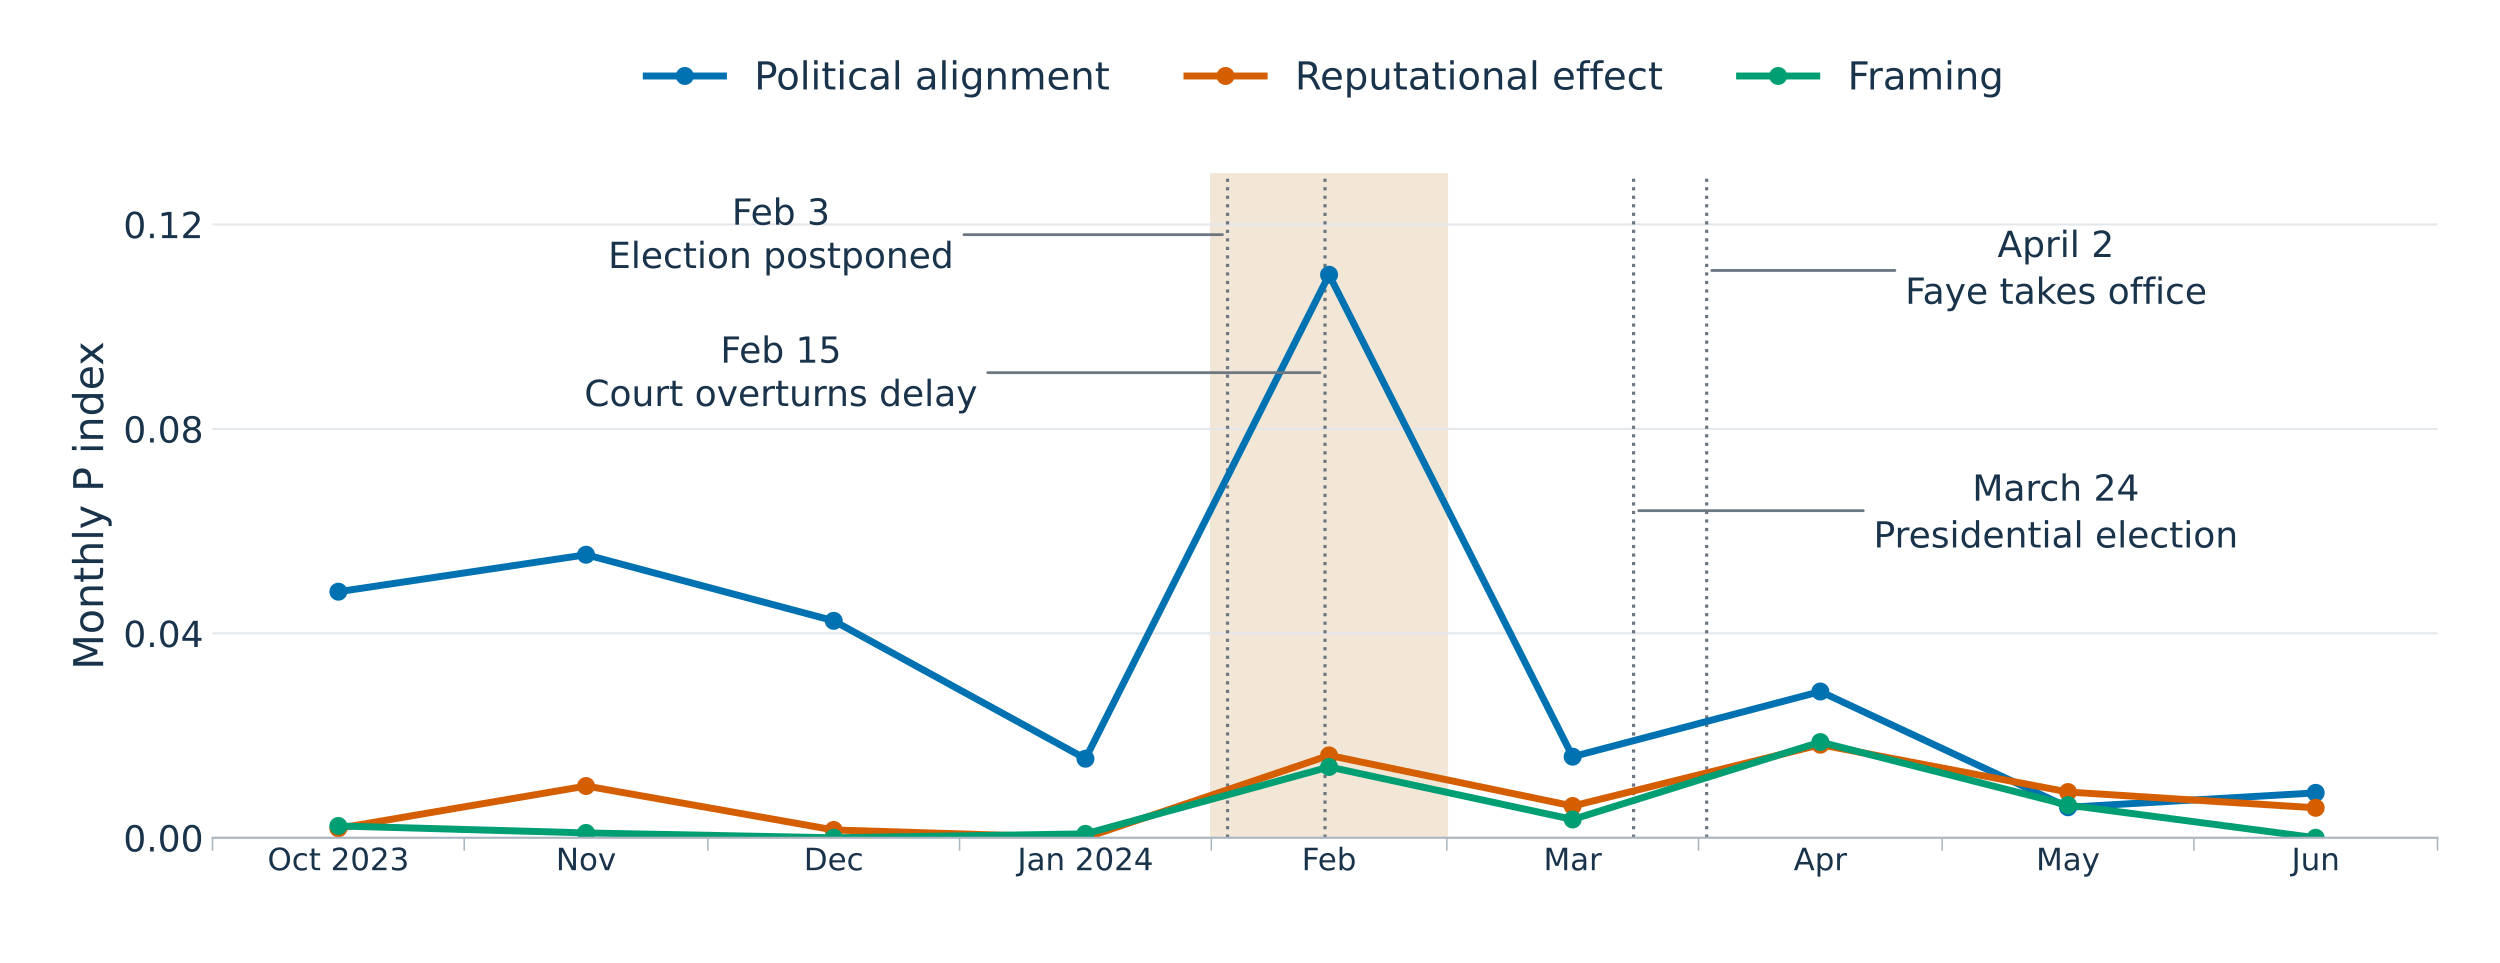
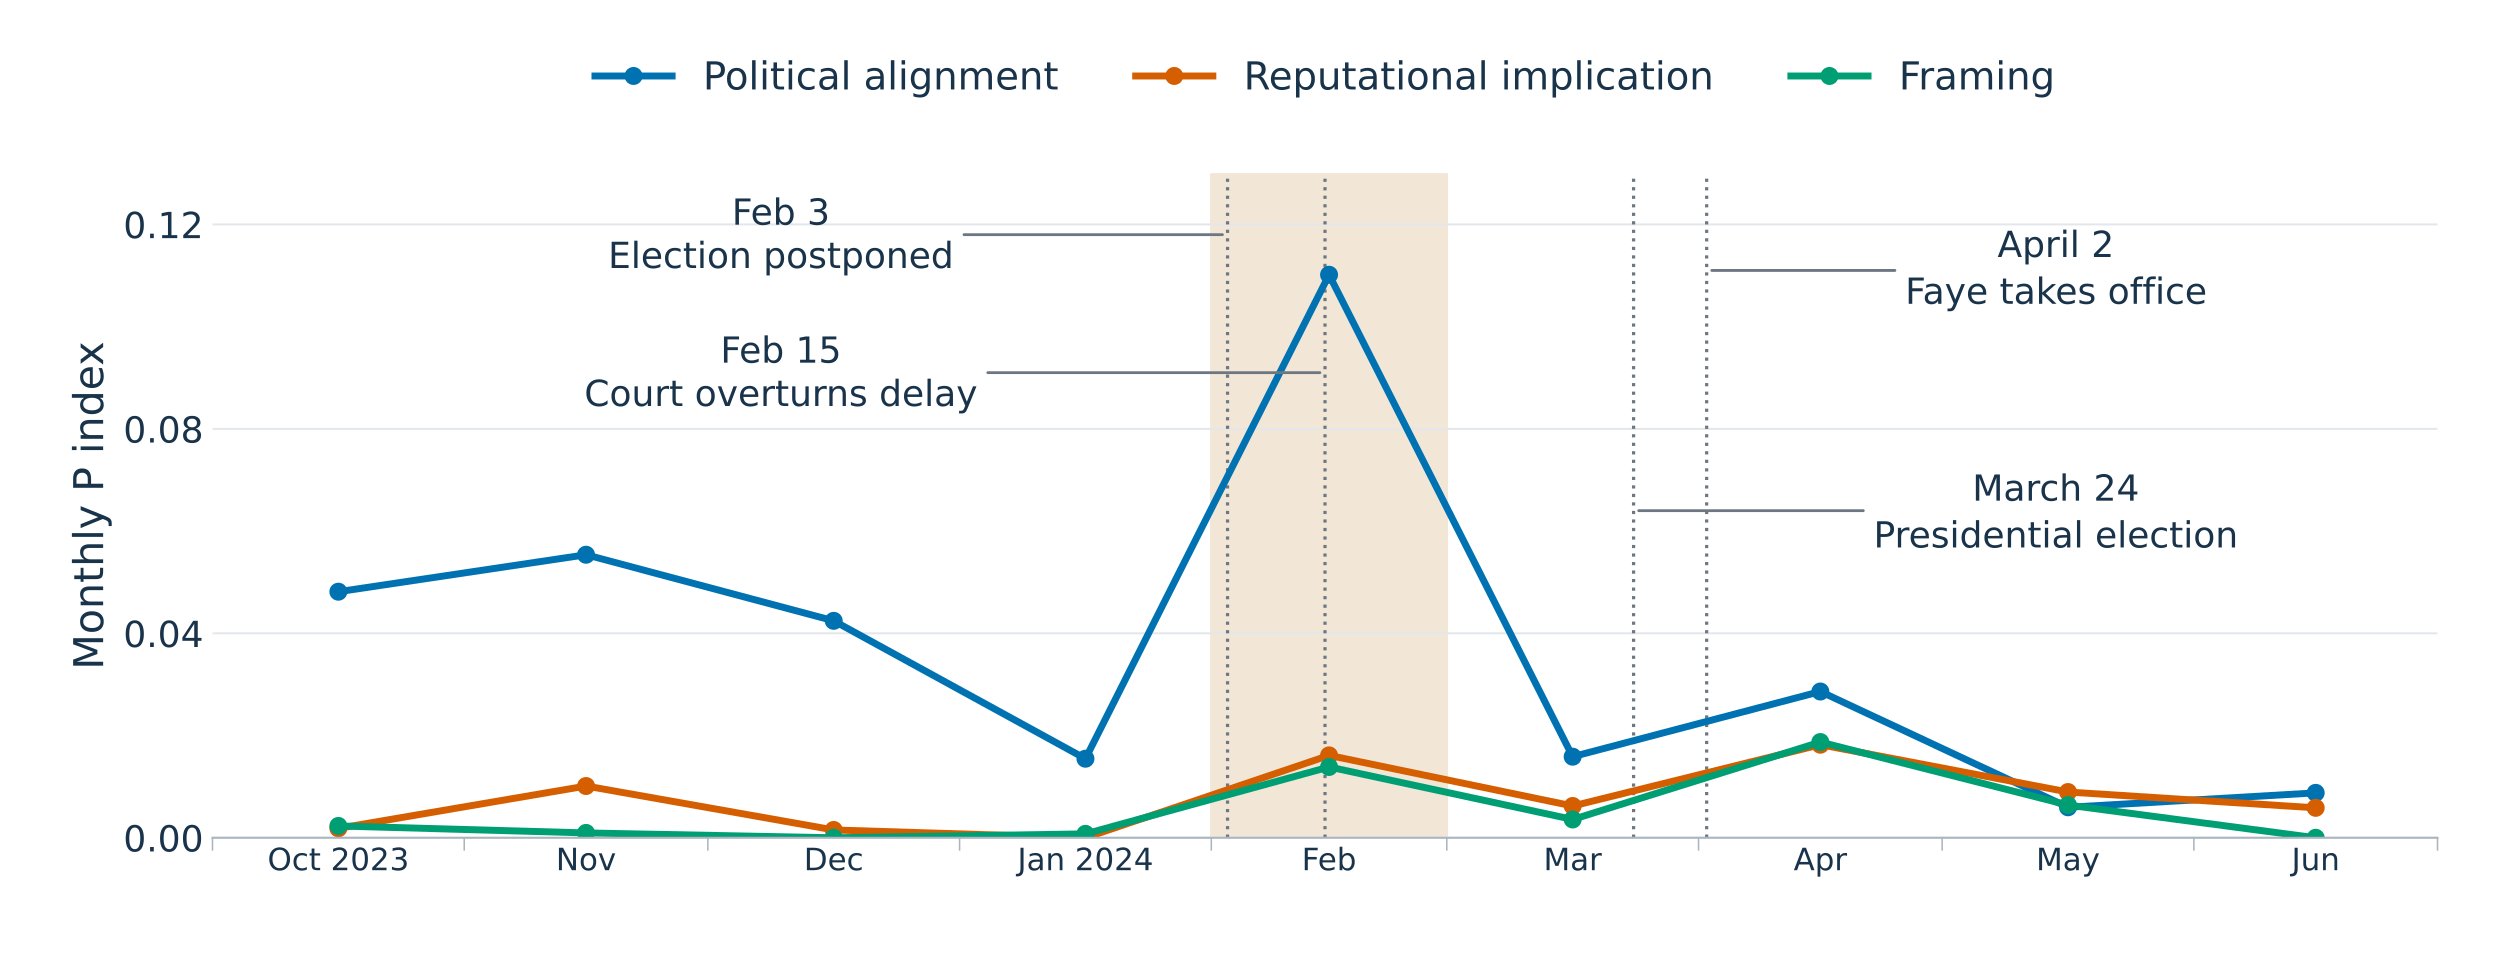
<svg xmlns="http://www.w3.org/2000/svg" xmlns:xlink="http://www.w3.org/1999/xlink" width="972pt" height="374.4pt" viewBox="0 0 972 374.4" version="1.1">
  <defs>
    <style type="text/css">*{stroke-linejoin: round; stroke-linecap: butt}</style>
  </defs>
  <g id="figure_1">
    <g id="patch_1">
      <path d="M 0 374.4 L 972 374.4 L 972 0 L 0 0 z " style="fill: #ffffff" />
    </g>
    <g id="axes_1">
      <g id="patch_2">
        <path d="M 82.62 325.728 L 947.7 325.728 L 947.7 67.392 L 82.62 67.392 z " style="fill: #ffffff" />
      </g>
      <g id="patch_3">
        <path d="M 470.959 325.728 L 562.518 325.728 L 562.518 67.392 L 470.959 67.392 z " clip-path="url(#pead529515f)" style="fill: #f2e7d7; stroke: #f2e7d7; stroke-linejoin: miter" />
      </g>
      <g id="matplotlib.axis_1">
        <g id="xtick_1">
          <g id="line2d_1" />
          <g id="text_1">
            <text style="font-size: 12px; font-family: 'DejaVu Sans'; text-anchor: middle; fill: #19334b" x="131.557" y="338.345" transform="rotate(-0 131.557 338.3452)">Oct 2023</text>
          </g>
        </g>
        <g id="xtick_2">
          <g id="line2d_2" />
          <g id="text_2">
            <text style="font-size: 12px; font-family: 'DejaVu Sans'; text-anchor: middle; fill: #19334b" x="227.852" y="338.345" transform="rotate(-0 227.8524 338.3452)">Nov</text>
          </g>
        </g>
        <g id="xtick_3">
          <g id="line2d_3" />
          <g id="text_3">
            <text style="font-size: 12px; font-family: 'DejaVu Sans'; text-anchor: middle; fill: #19334b" x="324.148" y="338.345" transform="rotate(-0 324.1478 338.3452)">Dec</text>
          </g>
        </g>
        <g id="xtick_4">
          <g id="line2d_4" />
          <g id="text_4">
            <text style="font-size: 12px; font-family: 'DejaVu Sans'; text-anchor: middle; fill: #19334b" x="422.022" y="338.345" transform="rotate(-0 422.0218 338.3452)">Jan 2024</text>
          </g>
        </g>
        <g id="xtick_5">
          <g id="line2d_5" />
          <g id="text_5">
            <text style="font-size: 12px; font-family: 'DejaVu Sans'; text-anchor: middle; fill: #19334b" x="516.739" y="338.346" transform="rotate(-0 516.7386 338.3461)">Feb</text>
          </g>
        </g>
        <g id="xtick_6">
          <g id="line2d_6" />
          <g id="text_6">
            <text style="font-size: 12px; font-family: 'DejaVu Sans'; text-anchor: middle; fill: #19334b" x="611.455" y="338.345" transform="rotate(-0 611.4554 338.3452)">Mar</text>
          </g>
        </g>
        <g id="xtick_7">
          <g id="line2d_7" />
          <g id="text_7">
            <text style="font-size: 12px; font-family: 'DejaVu Sans'; text-anchor: middle; fill: #19334b" x="707.751" y="338.345" transform="rotate(-0 707.7508 338.3452)">Apr</text>
          </g>
        </g>
        <g id="xtick_8">
          <g id="line2d_8" />
          <g id="text_8">
            <text style="font-size: 12px; font-family: 'DejaVu Sans'; text-anchor: middle; fill: #19334b" x="804.046" y="338.345" transform="rotate(-0 804.0462 338.3452)">May</text>
          </g>
        </g>
        <g id="xtick_9">
          <g id="line2d_9" />
          <g id="text_9">
            <text style="font-size: 12px; font-family: 'DejaVu Sans'; text-anchor: middle; fill: #19334b" x="900.342" y="338.345" transform="rotate(-0 900.3416 338.3452)">Jun</text>
          </g>
        </g>
        <g id="xtick_10">
          <g id="line2d_10">
            <defs>
              <path id="m9cdfbc2071" d="M 0 0 L 0 5 " style="stroke: #aab5c0; stroke-width: 0.6" />
            </defs>
            <g>
              <use xlink:href="#m9cdfbc2071" x="82.62" y="325.728" style="fill: #aab5c0; stroke: #aab5c0; stroke-width: 0.6" />
            </g>
          </g>
        </g>
        <g id="xtick_11">
          <g id="line2d_11">
            <g>
              <use xlink:href="#m9cdfbc2071" x="180.494" y="325.728" style="fill: #aab5c0; stroke: #aab5c0; stroke-width: 0.6" />
            </g>
          </g>
        </g>
        <g id="xtick_12">
          <g id="line2d_12">
            <g>
              <use xlink:href="#m9cdfbc2071" x="275.211" y="325.728" style="fill: #aab5c0; stroke: #aab5c0; stroke-width: 0.6" />
            </g>
          </g>
        </g>
        <g id="xtick_13">
          <g id="line2d_13">
            <g>
              <use xlink:href="#m9cdfbc2071" x="373.085" y="325.728" style="fill: #aab5c0; stroke: #aab5c0; stroke-width: 0.6" />
            </g>
          </g>
        </g>
        <g id="xtick_14">
          <g id="line2d_14">
            <g>
              <use xlink:href="#m9cdfbc2071" x="470.959" y="325.728" style="fill: #aab5c0; stroke: #aab5c0; stroke-width: 0.6" />
            </g>
          </g>
        </g>
        <g id="xtick_15">
          <g id="line2d_15">
            <g>
              <use xlink:href="#m9cdfbc2071" x="562.518" y="325.728" style="fill: #aab5c0; stroke: #aab5c0; stroke-width: 0.6" />
            </g>
          </g>
        </g>
        <g id="xtick_16">
          <g id="line2d_16">
            <g>
              <use xlink:href="#m9cdfbc2071" x="660.392" y="325.728" style="fill: #aab5c0; stroke: #aab5c0; stroke-width: 0.6" />
            </g>
          </g>
        </g>
        <g id="xtick_17">
          <g id="line2d_17">
            <g>
              <use xlink:href="#m9cdfbc2071" x="755.109" y="325.728" style="fill: #aab5c0; stroke: #aab5c0; stroke-width: 0.6" />
            </g>
          </g>
        </g>
        <g id="xtick_18">
          <g id="line2d_18">
            <g>
              <use xlink:href="#m9cdfbc2071" x="852.983" y="325.728" style="fill: #aab5c0; stroke: #aab5c0; stroke-width: 0.6" />
            </g>
          </g>
        </g>
        <g id="xtick_19">
          <g id="line2d_19">
            <g>
              <use xlink:href="#m9cdfbc2071" x="947.7" y="325.728" style="fill: #aab5c0; stroke: #aab5c0; stroke-width: 0.6" />
            </g>
          </g>
        </g>
      </g>
      <g id="matplotlib.axis_2">
        <g id="ytick_1">
          <g id="line2d_20">
            <path d="M 82.62 325.728 L 947.7 325.728 " clip-path="url(#pead529515f)" style="fill: none; stroke: #e3e7eb; stroke-width: 0.8; stroke-linecap: square" />
          </g>
          <g id="line2d_21" />
          <g id="text_10">
            <text style="font-size: 14px; font-family: 'DejaVu Sans'; text-anchor: end; fill: #19334b" x="79.12" y="331.046" transform="rotate(-0 79.12 331.0464)">0.00</text>
          </g>
        </g>
        <g id="ytick_2">
          <g id="line2d_22">
            <path d="M 82.62 246.24 L 947.7 246.24 " clip-path="url(#pead529515f)" style="fill: none; stroke: #e3e7eb; stroke-width: 0.8; stroke-linecap: square" />
          </g>
          <g id="line2d_23" />
          <g id="text_11">
            <text style="font-size: 14px; font-family: 'DejaVu Sans'; text-anchor: end; fill: #19334b" x="79.12" y="251.558" transform="rotate(-0 79.12 251.5584)">0.04</text>
          </g>
        </g>
        <g id="ytick_3">
          <g id="line2d_24">
            <path d="M 82.62 166.752 L 947.7 166.752 " clip-path="url(#pead529515f)" style="fill: none; stroke: #e3e7eb; stroke-width: 0.8; stroke-linecap: square" />
          </g>
          <g id="line2d_25" />
          <g id="text_12">
            <text style="font-size: 14px; font-family: 'DejaVu Sans'; text-anchor: end; fill: #19334b" x="79.12" y="172.07" transform="rotate(-0 79.12 172.0704)">0.08</text>
          </g>
        </g>
        <g id="ytick_4">
          <g id="line2d_26">
            <path d="M 82.62 87.264 L 947.7 87.264 " clip-path="url(#pead529515f)" style="fill: none; stroke: #e3e7eb; stroke-width: 0.8; stroke-linecap: square" />
          </g>
          <g id="line2d_27" />
          <g id="text_13">
            <text style="font-size: 14px; font-family: 'DejaVu Sans'; text-anchor: end; fill: #19334b" x="79.12" y="92.582" transform="rotate(-0 79.12 92.58236)">0.12</text>
          </g>
        </g>
        <g id="text_14">
          <text style="font-size: 16px; font-family: 'DejaVu Sans'; text-anchor: middle; fill: #19334b" x="40.104" y="196.56" transform="rotate(-90 40.10437 196.56)">Monthly P index</text>
        </g>
      </g>
      <g id="line2d_28">
        <path d="M 477.273 325.728 L 477.273 67.392 " clip-path="url(#pead529515f)" style="fill: none; stroke-dasharray: 1.25,2.062; stroke-dashoffset: 0; stroke: #6d7782; stroke-width: 1.25" />
      </g>
      <g id="line2d_29">
        <path d="M 515.16 325.728 L 515.16 67.392 " clip-path="url(#pead529515f)" style="fill: none; stroke-dasharray: 1.25,2.062; stroke-dashoffset: 0; stroke: #6d7782; stroke-width: 1.25" />
      </g>
      <g id="line2d_30">
        <path d="M 635.135 325.728 L 635.135 67.392 " clip-path="url(#pead529515f)" style="fill: none; stroke-dasharray: 1.25,2.062; stroke-dashoffset: 0; stroke: #6d7782; stroke-width: 1.25" />
      </g>
      <g id="line2d_31">
        <path d="M 663.55 325.728 L 663.55 67.392 " clip-path="url(#pead529515f)" style="fill: none; stroke-dasharray: 1.25,2.062; stroke-dashoffset: 0; stroke: #6d7782; stroke-width: 1.25" />
      </g>
      <g id="line2d_32">
        <path d="M 131.557 230.052 L 227.852 215.682 L 324.148 241.382 L 422.022 294.988 L 516.739 106.824 L 611.455 294.198 L 707.751 268.862 L 804.046 313.87 L 900.342 308.262 " clip-path="url(#pead529515f)" style="fill: none; stroke: #0072b2; stroke-width: 2.7; stroke-linecap: square" />
        <defs>
          <path id="m8d69dae8dd" d="M 0 3 C 0.796 3 1.559 2.684 2.121 2.121 C 2.684 1.559 3 0.796 3 0 C 3 -0.796 2.684 -1.559 2.121 -2.121 C 1.559 -2.684 0.796 -3 0 -3 C -0.796 -3 -1.559 -2.684 -2.121 -2.121 C -2.684 -1.559 -3 -0.796 -3 0 C -3 0.796 -2.684 1.559 -2.121 2.121 C -1.559 2.684 -0.796 3 0 3 z " style="stroke: #0072b2" />
        </defs>
        <g clip-path="url(#pead529515f)">
          <use xlink:href="#m8d69dae8dd" x="131.557" y="230.052" style="fill: #0072b2; stroke: #0072b2" />
          <use xlink:href="#m8d69dae8dd" x="227.852" y="215.682" style="fill: #0072b2; stroke: #0072b2" />
          <use xlink:href="#m8d69dae8dd" x="324.148" y="241.382" style="fill: #0072b2; stroke: #0072b2" />
          <use xlink:href="#m8d69dae8dd" x="422.022" y="294.988" style="fill: #0072b2; stroke: #0072b2" />
          <use xlink:href="#m8d69dae8dd" x="516.739" y="106.824" style="fill: #0072b2; stroke: #0072b2" />
          <use xlink:href="#m8d69dae8dd" x="611.455" y="294.198" style="fill: #0072b2; stroke: #0072b2" />
          <use xlink:href="#m8d69dae8dd" x="707.751" y="268.862" style="fill: #0072b2; stroke: #0072b2" />
          <use xlink:href="#m8d69dae8dd" x="804.046" y="313.87" style="fill: #0072b2; stroke: #0072b2" />
          <use xlink:href="#m8d69dae8dd" x="900.342" y="308.262" style="fill: #0072b2; stroke: #0072b2" />
        </g>
      </g>
      <g id="line2d_33">
        <path d="M 131.557 322.048 L 227.852 305.605 L 324.148 322.687 L 422.022 325.728 L 516.739 293.691 L 611.455 313.366 L 707.751 289.541 L 804.046 307.941 L 900.342 314.084 " clip-path="url(#pead529515f)" style="fill: none; stroke: #d55e00; stroke-width: 2.7; stroke-linecap: square" />
        <defs>
          <path id="m6fa6ae5a97" d="M 0 3 C 0.796 3 1.559 2.684 2.121 2.121 C 2.684 1.559 3 0.796 3 0 C 3 -0.796 2.684 -1.559 2.121 -2.121 C 1.559 -2.684 0.796 -3 0 -3 C -0.796 -3 -1.559 -2.684 -2.121 -2.121 C -2.684 -1.559 -3 -0.796 -3 0 C -3 0.796 -2.684 1.559 -2.121 2.121 C -1.559 2.684 -0.796 3 0 3 z " style="stroke: #d55e00" />
        </defs>
        <g clip-path="url(#pead529515f)">
          <use xlink:href="#m6fa6ae5a97" x="131.557" y="322.048" style="fill: #d55e00; stroke: #d55e00" />
          <use xlink:href="#m6fa6ae5a97" x="227.852" y="305.605" style="fill: #d55e00; stroke: #d55e00" />
          <use xlink:href="#m6fa6ae5a97" x="324.148" y="322.687" style="fill: #d55e00; stroke: #d55e00" />
          <use xlink:href="#m6fa6ae5a97" x="422.022" y="325.728" style="fill: #d55e00; stroke: #d55e00" />
          <use xlink:href="#m6fa6ae5a97" x="516.739" y="293.691" style="fill: #d55e00; stroke: #d55e00" />
          <use xlink:href="#m6fa6ae5a97" x="611.455" y="313.366" style="fill: #d55e00; stroke: #d55e00" />
          <use xlink:href="#m6fa6ae5a97" x="707.751" y="289.541" style="fill: #d55e00; stroke: #d55e00" />
          <use xlink:href="#m6fa6ae5a97" x="804.046" y="307.941" style="fill: #d55e00; stroke: #d55e00" />
          <use xlink:href="#m6fa6ae5a97" x="900.342" y="314.084" style="fill: #d55e00; stroke: #d55e00" />
        </g>
      </g>
      <g id="line2d_34">
        <path d="M 131.557 321.128 L 227.852 323.841 L 324.148 325.728 L 422.022 324.205 L 516.739 298.201 L 611.455 318.61 L 707.751 288.507 L 804.046 313.023 L 900.342 325.728 " clip-path="url(#pead529515f)" style="fill: none; stroke: #009e73; stroke-width: 2.7; stroke-linecap: square" />
        <defs>
          <path id="ma27db6866d" d="M 0 3 C 0.796 3 1.559 2.684 2.121 2.121 C 2.684 1.559 3 0.796 3 0 C 3 -0.796 2.684 -1.559 2.121 -2.121 C 1.559 -2.684 0.796 -3 0 -3 C -0.796 -3 -1.559 -2.684 -2.121 -2.121 C -2.684 -1.559 -3 -0.796 -3 0 C -3 0.796 -2.684 1.559 -2.121 2.121 C -1.559 2.684 -0.796 3 0 3 z " style="stroke: #009e73" />
        </defs>
        <g clip-path="url(#pead529515f)">
          <use xlink:href="#ma27db6866d" x="131.557" y="321.128" style="fill: #009e73; stroke: #009e73" />
          <use xlink:href="#ma27db6866d" x="227.852" y="323.841" style="fill: #009e73; stroke: #009e73" />
          <use xlink:href="#ma27db6866d" x="324.148" y="325.728" style="fill: #009e73; stroke: #009e73" />
          <use xlink:href="#ma27db6866d" x="422.022" y="324.205" style="fill: #009e73; stroke: #009e73" />
          <use xlink:href="#ma27db6866d" x="516.739" y="298.201" style="fill: #009e73; stroke: #009e73" />
          <use xlink:href="#ma27db6866d" x="611.455" y="318.61" style="fill: #009e73; stroke: #009e73" />
          <use xlink:href="#ma27db6866d" x="707.751" y="288.507" style="fill: #009e73; stroke: #009e73" />
          <use xlink:href="#ma27db6866d" x="804.046" y="313.023" style="fill: #009e73; stroke: #009e73" />
          <use xlink:href="#ma27db6866d" x="900.342" y="325.728" style="fill: #009e73; stroke: #009e73" />
        </g>
      </g>
      <g id="patch_4">
        <path d="M 82.62 325.728 L 947.7 325.728 " style="fill: none; stroke: #aab5c0; stroke-width: 0.8; stroke-linejoin: miter; stroke-linecap: square" />
      </g>
      <g id="patch_5">
        <path d="M 374.815 91.238 Q 425.045 91.238 475.275 91.238 " style="fill: none; stroke: #6d7782; stroke-width: 1.1; stroke-linecap: round" />
      </g>
      <g id="text_15">
        <text style="font-size: 14px; font-family: 'DejaVu Sans'; fill: #19334b" transform="translate(284.553 87.35778)">Feb 3</text>
        <text style="font-size: 14px; font-family: 'DejaVu Sans'; fill: #19334b" transform="translate(236.4368 104.2015)">Election postponed</text>
      </g>
      <g id="patch_6">
        <path d="M 384.066 144.893 Q 448.615 144.893 513.164 144.893 " style="fill: none; stroke: #6d7782; stroke-width: 1.1; stroke-linecap: round" />
      </g>
      <g id="text_16">
        <text style="font-size: 14px; font-family: 'DejaVu Sans'; fill: #19334b" transform="translate(280.0993 141.0122)">Feb 15</text>
        <text style="font-size: 14px; font-family: 'DejaVu Sans'; fill: #19334b" transform="translate(227.1891 157.8559)">Court overturns delay</text>
      </g>
      <g id="patch_7">
        <path d="M 724.441 198.547 Q 680.787 198.547 637.132 198.547 " style="fill: none; stroke: #6d7782; stroke-width: 1.1; stroke-linecap: round" />
      </g>
      <g id="text_17">
        <text style="font-size: 14px; font-family: 'DejaVu Sans'; fill: #19334b" transform="translate(766.8402 194.6666)">March 24</text>
        <text style="font-size: 14px; font-family: 'DejaVu Sans'; fill: #19334b" transform="translate(728.4386 212.8666)">Presidential election</text>
      </g>
      <g id="patch_8">
        <path d="M 736.738 105.149 Q 701.142 105.149 665.546 105.149 " style="fill: none; stroke: #6d7782; stroke-width: 1.1; stroke-linecap: round" />
      </g>
      <g id="text_18">
        <text style="font-size: 14px; font-family: 'DejaVu Sans'; fill: #19334b" transform="translate(776.6326 99.91192)">April 2</text>
        <text style="font-size: 14px; font-family: 'DejaVu Sans'; fill: #19334b" transform="translate(740.7379 118.1119)">Faye takes office</text>
      </g>
      <g id="legend_1">
        <g id="line2d_35">
-           <path d="M 251.265 29.538 L 266.265 29.538 L 281.265 29.538 " style="fill: none; stroke: #0072b2; stroke-width: 2.7; stroke-linecap: square" />
+           <path d="M 231.322 29.538 L 246.322 29.538 L 261.322 29.538 " style="fill: none; stroke: #0072b2; stroke-width: 2.7; stroke-linecap: square" />
          <g>
-             <use xlink:href="#m8d69dae8dd" x="266.265" y="29.538" style="fill: #0072b2; stroke: #0072b2" />
+             <use xlink:href="#m8d69dae8dd" x="246.322" y="29.538" style="fill: #0072b2; stroke: #0072b2" />
          </g>
        </g>
        <g id="text_19">
-           <text style="font-size: 15px; font-family: 'DejaVu Sans'; text-anchor: start; fill: #19334b" x="293.265" y="34.788" transform="rotate(-0 293.2655 34.78832)">Political alignment</text>
+           <text style="font-size: 15px; font-family: 'DejaVu Sans'; text-anchor: start; fill: #19334b" x="273.322" y="34.788" transform="rotate(-0 273.3225 34.78832)">Political alignment</text>
        </g>
        <g id="line2d_36">
-           <path d="M 461.493 29.538 L 476.493 29.538 L 491.493 29.538 " style="fill: none; stroke: #d55e00; stroke-width: 2.7; stroke-linecap: square" />
+           <path d="M 441.55 29.538 L 456.55 29.538 L 471.55 29.538 " style="fill: none; stroke: #d55e00; stroke-width: 2.7; stroke-linecap: square" />
          <g>
-             <use xlink:href="#m6fa6ae5a97" x="476.493" y="29.538" style="fill: #d55e00; stroke: #d55e00" />
+             <use xlink:href="#m6fa6ae5a97" x="456.55" y="29.538" style="fill: #d55e00; stroke: #d55e00" />
          </g>
        </g>
        <g id="text_20">
-           <text style="font-size: 15px; font-family: 'DejaVu Sans'; text-anchor: start; fill: #19334b" x="503.493" y="34.788" transform="rotate(-0 503.4928 34.78832)">Reputational effect</text>
+           <text style="font-size: 15px; font-family: 'DejaVu Sans'; text-anchor: start; fill: #19334b" x="483.55" y="34.788" transform="rotate(-0 483.5498 34.78832)">Reputational implication</text>
        </g>
        <g id="line2d_37">
-           <path d="M 676.354 29.538 L 691.354 29.538 L 706.354 29.538 " style="fill: none; stroke: #009e73; stroke-width: 2.7; stroke-linecap: square" />
+           <path d="M 696.297 29.538 L 711.297 29.538 L 726.297 29.538 " style="fill: none; stroke: #009e73; stroke-width: 2.7; stroke-linecap: square" />
          <g>
-             <use xlink:href="#ma27db6866d" x="691.354" y="29.538" style="fill: #009e73; stroke: #009e73" />
+             <use xlink:href="#ma27db6866d" x="711.297" y="29.538" style="fill: #009e73; stroke: #009e73" />
          </g>
        </g>
        <g id="text_21">
-           <text style="font-size: 15px; font-family: 'DejaVu Sans'; text-anchor: start; fill: #19334b" x="718.354" y="34.788" transform="rotate(-0 718.3537 34.78832)">Framing</text>
+           <text style="font-size: 15px; font-family: 'DejaVu Sans'; text-anchor: start; fill: #19334b" x="738.297" y="34.788" transform="rotate(-0 738.2967 34.78832)">Framing</text>
        </g>
      </g>
    </g>
  </g>
  <defs>
    <clipPath id="pead529515f">
      <rect x="82.62" y="67.392" width="865.08" height="258.336" />
    </clipPath>
  </defs>
</svg>
